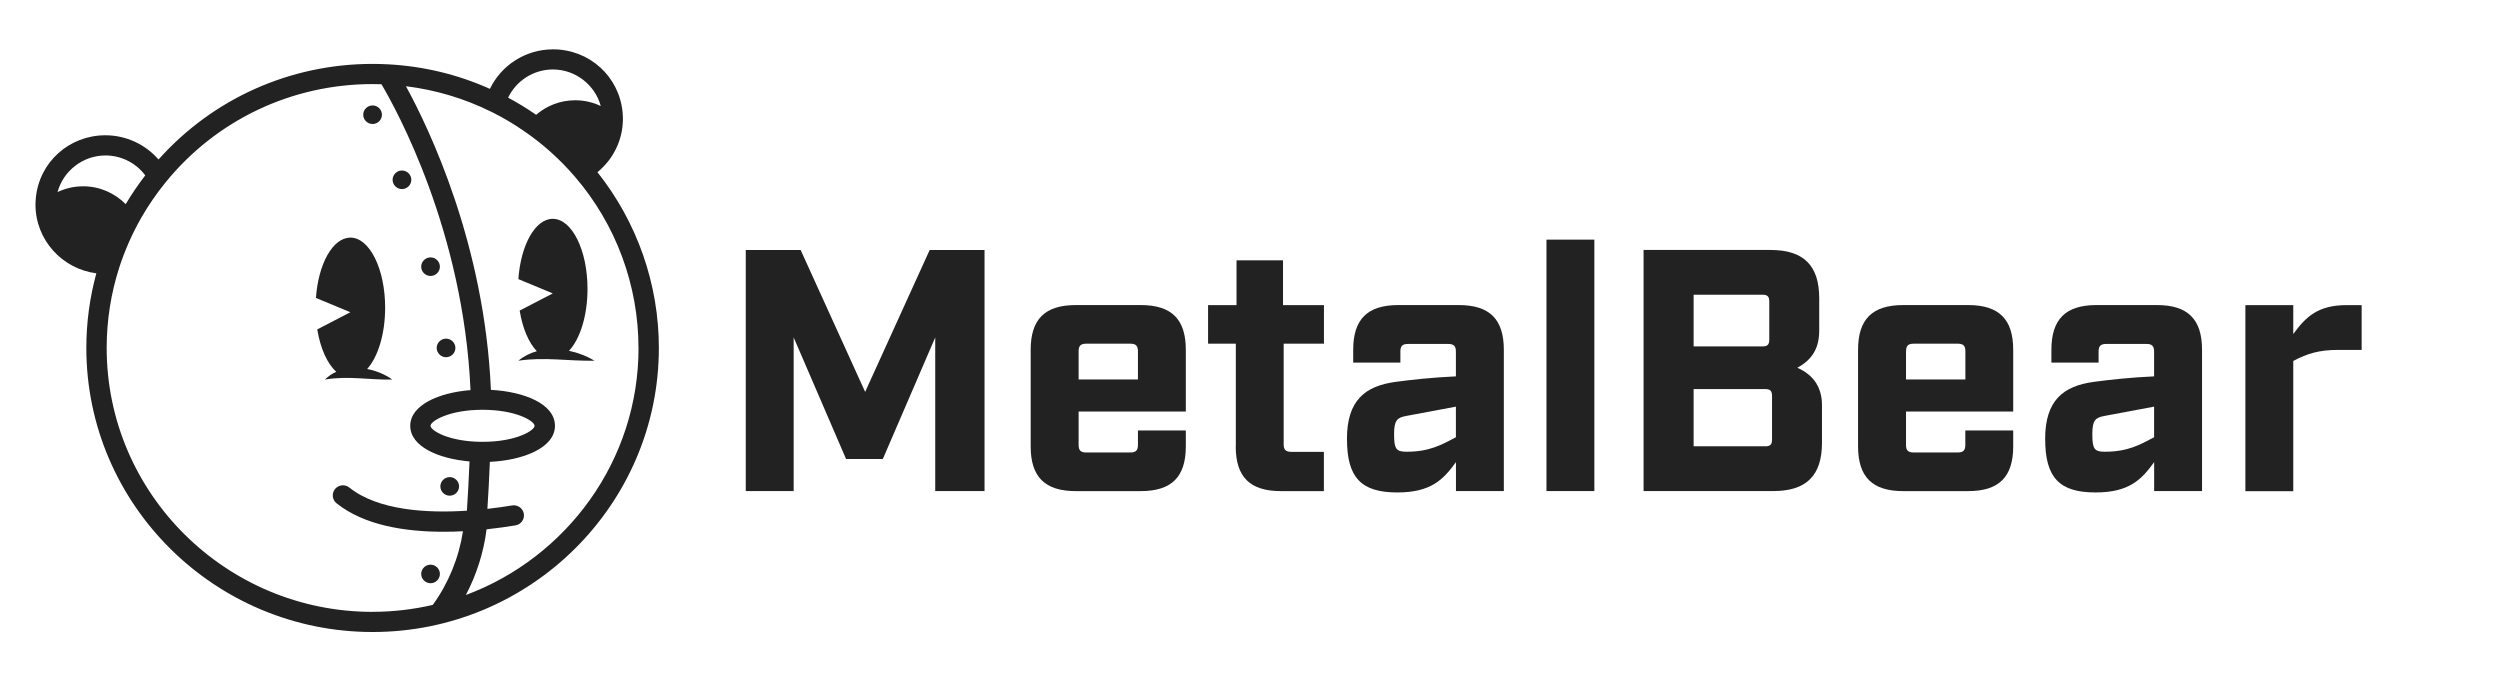
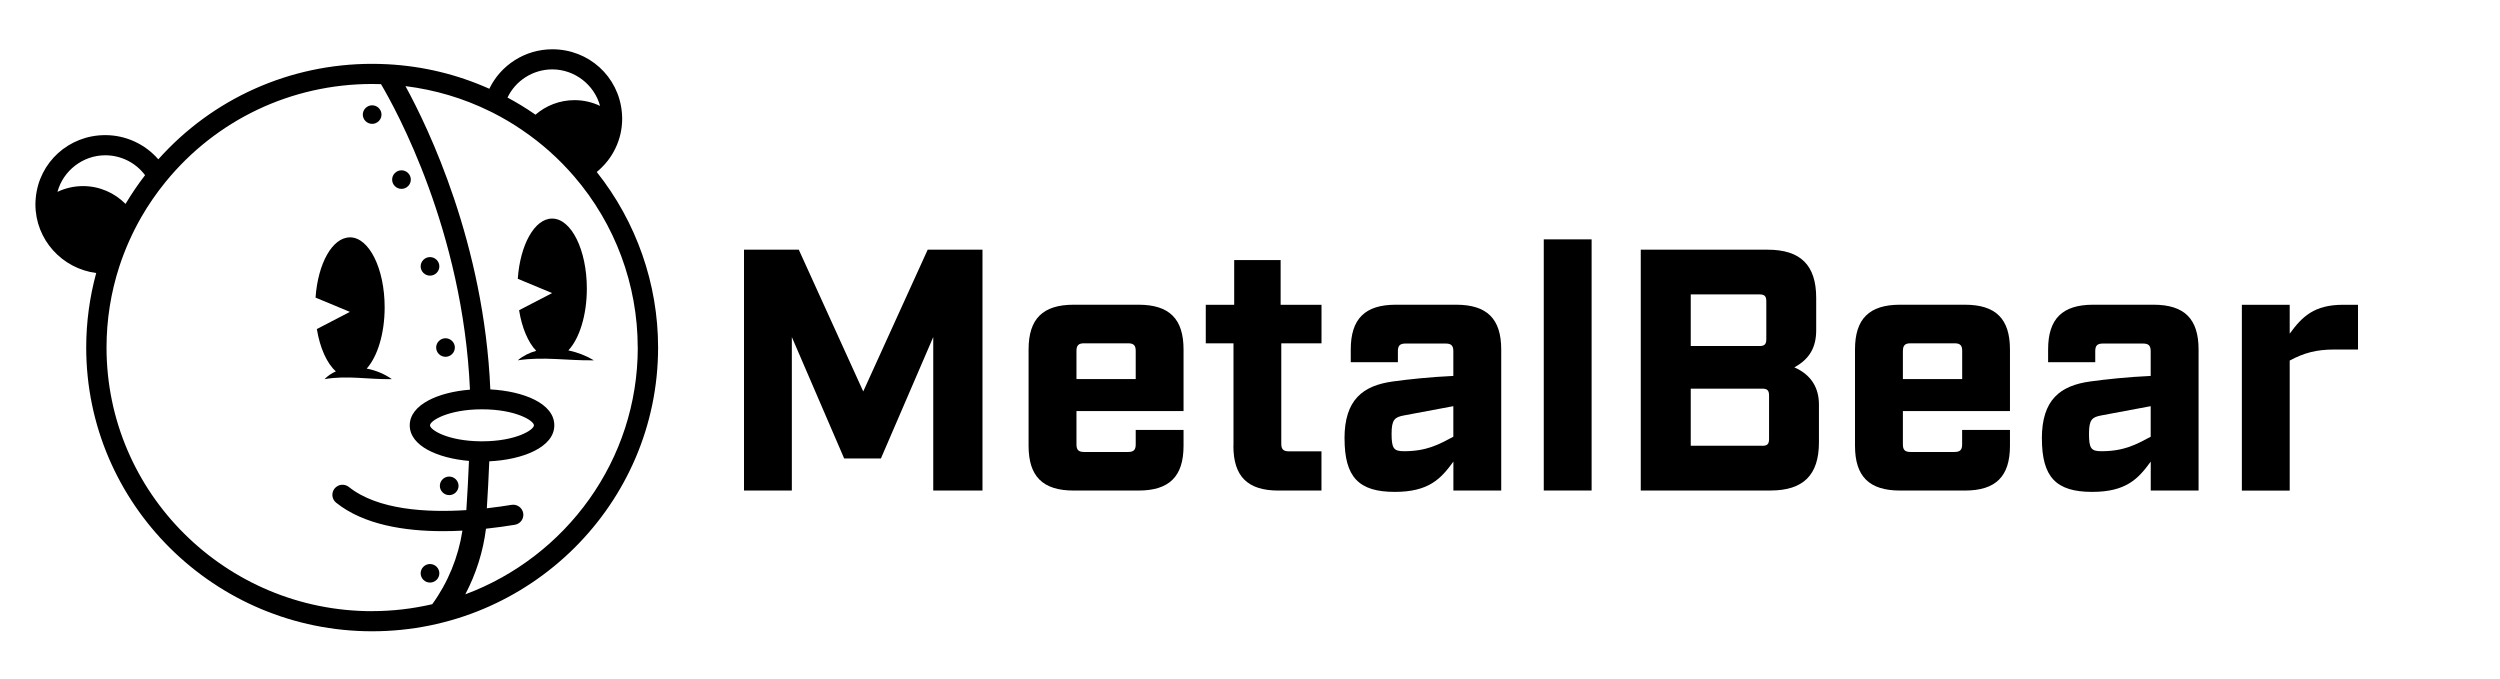
- <svg xmlns="http://www.w3.org/2000/svg" class="svg-fluid" viewBox="0 0 218 59" fill="none">
-   <path d="M65.036 21.798H69.815L75.441 34.172L81.068 21.798H85.851V42.821H81.552V29.424L76.983 40.025H73.777L69.207 29.424V42.821H65.031V21.798H65.036Z" fill="#222222" />
-   <path d="M94.056 35.884V38.797C94.056 39.279 94.239 39.456 94.72 39.456H98.564C99.049 39.456 99.228 39.274 99.228 38.797V37.536H103.404V38.919C103.404 41.594 102.163 42.825 99.468 42.825H93.811C91.116 42.825 89.875 41.594 89.875 38.919V30.508C89.875 27.833 91.116 26.601 93.811 26.601H99.468C102.163 26.601 103.404 27.833 103.404 30.508V35.884H94.051H94.056ZM94.056 30.629V33.092H99.228V30.629C99.228 30.148 99.044 29.97 98.564 29.97H94.72C94.235 29.97 94.056 30.152 94.056 30.629Z" fill="#222222" />
-   <path d="M107.764 38.919V29.97H105.344V26.606H107.825V22.7H111.879V26.606H115.448V29.97H111.936V38.741C111.936 39.222 112.119 39.4 112.6 39.4H115.443V42.825H111.691C108.996 42.825 107.755 41.594 107.755 38.919H107.764Z" fill="#222222" />
-   <path d="M117.453 38.286C117.453 34.891 119.056 33.66 121.69 33.3C123.023 33.118 124.927 32.91 126.954 32.819V30.655C126.954 30.174 126.771 29.992 126.29 29.992H122.778C122.293 29.992 122.114 30.174 122.114 30.655V31.618H117.999V30.508C117.999 27.833 119.24 26.601 121.935 26.601H127.199C129.894 26.601 131.135 27.833 131.135 30.508V42.821H126.959V40.297C125.871 41.797 124.81 42.942 121.843 42.942C118.694 42.942 117.457 41.65 117.457 38.286H117.453ZM126.954 38.134V35.459L122.625 36.27C121.839 36.421 121.564 36.63 121.564 37.861C121.564 39.153 121.747 39.391 122.652 39.391C124.648 39.391 125.709 38.789 126.95 38.13L126.954 38.134Z" fill="#222222" />
-   <path d="M134.852 20.896H139.028V42.821H134.852V20.896Z" fill="#222222" />
-   <path d="M143.325 21.797H154.399C157.273 21.797 158.636 23.15 158.636 26.003V28.825C158.636 30.239 158.12 31.318 156.727 32.068C158.238 32.727 158.876 33.902 158.876 35.311V38.615C158.876 41.468 157.513 42.821 154.639 42.821H143.32V21.797H143.325ZM153.673 30.208C154.128 30.208 154.281 30.057 154.281 29.606V26.302C154.281 25.851 154.128 25.699 153.673 25.699H147.684V30.204H153.673V30.208ZM153.918 38.919C154.372 38.919 154.521 38.767 154.521 38.316V34.531C154.521 34.08 154.368 33.928 153.918 33.928H147.684V38.914H153.918V38.919Z" fill="#222222" />
-   <path d="M166.204 35.884V38.797C166.204 39.279 166.387 39.456 166.868 39.456H170.712C171.197 39.456 171.376 39.274 171.376 38.797V37.536H175.552V38.919C175.552 41.594 174.312 42.825 171.616 42.825H165.959C163.264 42.825 162.023 41.594 162.023 38.919V30.508C162.023 27.833 163.264 26.601 165.959 26.601H171.616C174.312 26.601 175.552 27.833 175.552 30.508V35.884H166.2H166.204ZM166.204 30.629V33.092H171.381V30.629C171.381 30.148 171.197 29.97 170.717 29.97H166.872C166.387 29.97 166.208 30.152 166.208 30.629H166.204Z" fill="#222222" />
-   <path d="M178.336 38.286C178.336 34.891 179.939 33.66 182.573 33.3C183.906 33.118 185.81 32.91 187.837 32.819V30.655C187.837 30.174 187.654 29.992 187.173 29.992H183.661C183.176 29.992 182.997 30.174 182.997 30.655V31.618H178.882V30.508C178.882 27.833 180.123 26.601 182.818 26.601H188.082C190.777 26.601 192.018 27.833 192.018 30.508V42.821H187.842V40.297C186.754 41.797 185.692 42.942 182.726 42.942C179.577 42.942 178.34 41.65 178.34 38.286H178.336ZM187.837 38.134V35.459L183.508 36.27C182.722 36.421 182.451 36.63 182.451 37.861C182.451 39.153 182.634 39.391 183.539 39.391C185.535 39.391 186.597 38.789 187.837 38.13V38.134Z" fill="#222222" />
-   <path d="M195.797 26.606H199.973V29.13C201.061 27.629 202.122 26.606 204.634 26.606H205.936V30.512H203.878C202.275 30.512 201.214 30.812 199.973 31.475V42.83H195.797V26.61V26.606Z" fill="#222222" />
-   <path d="M45.197 31.46C45.673 31.056 46.226 30.788 46.811 30.625C46.107 29.895 45.563 28.625 45.316 27.082L48.201 25.586L45.202 24.338C45.408 21.367 46.669 19.081 48.201 19.081C49.874 19.081 51.231 21.816 51.231 25.191C51.231 27.532 50.578 29.564 49.618 30.589C50.418 30.757 51.19 31.061 51.844 31.455C49.531 31.496 47.474 31.11 45.197 31.455V31.46Z" fill="#222222" />
-   <path d="M30.554 20.718C32.227 20.718 33.585 23.453 33.585 26.828C33.585 29.133 32.954 31.133 32.017 32.176C32.821 32.33 33.594 32.657 34.211 33.097C32.14 33.138 30.362 32.752 28.337 33.097C28.625 32.802 28.963 32.58 29.325 32.421C28.543 31.723 27.935 30.38 27.665 28.724L30.549 27.227L27.551 25.98C27.757 23.009 29.018 20.723 30.549 20.723L30.554 20.718Z" fill="#222222" />
-   <path d="M3.094 17.842C3.094 17.661 3.104 17.475 3.122 17.293C3.405 14.159 6.015 11.796 9.192 11.796C10.989 11.796 12.675 12.585 13.823 13.909C18.563 8.598 25.3 5.572 32.491 5.572C32.911 5.572 33.346 5.586 33.825 5.608C36.929 5.772 39.914 6.493 42.721 7.749C43.713 5.676 45.847 4.302 48.22 4.302C51.397 4.302 54.002 6.665 54.29 9.804C54.304 9.981 54.317 10.167 54.317 10.349C54.317 10.512 54.313 10.68 54.299 10.802C54.294 10.902 54.285 10.997 54.272 11.102C54.24 11.338 54.208 11.519 54.171 11.678C54.148 11.782 54.121 11.877 54.098 11.968C54.066 12.081 54.034 12.186 53.997 12.29C53.915 12.53 53.819 12.766 53.719 12.966C53.678 13.052 53.632 13.138 53.581 13.229C53.38 13.605 53.129 13.964 52.846 14.286L52.813 14.322C52.782 14.358 52.754 14.39 52.722 14.422C52.594 14.563 52.452 14.703 52.32 14.821L52.123 14.994C52.123 14.994 52.105 15.007 52.096 15.012C55.556 19.366 57.453 24.769 57.453 30.339C57.453 43.997 46.254 55.111 32.491 55.111C18.727 55.111 7.528 43.997 7.528 30.339C7.528 28.13 7.825 25.948 8.401 23.834C5.412 23.449 3.094 20.913 3.094 17.842ZM52.388 9.251C51.895 7.414 50.185 6.057 48.215 6.057C46.528 6.057 45.011 7.042 44.307 8.516C45.111 8.947 45.888 9.419 46.62 9.922C46.661 9.954 46.702 9.986 46.748 10.013C47.662 9.224 48.85 8.743 50.158 8.743C50.958 8.743 51.712 8.924 52.388 9.246V9.251ZM55.675 30.339C55.675 24.864 53.705 19.557 50.126 15.402C48.805 13.869 47.292 12.512 45.614 11.374C44.791 10.807 43.909 10.285 42.995 9.822L42.807 9.732C40.467 8.575 37.98 7.84 35.398 7.518C37.414 11.201 42.259 21.281 42.807 33.995C45.692 34.149 48.393 35.215 48.393 37.13C48.393 39.044 45.632 40.137 42.716 40.273C42.661 41.661 42.588 43.036 42.501 44.374C43.338 44.279 44.074 44.17 44.654 44.074C45.134 43.993 45.596 44.315 45.678 44.796C45.76 45.276 45.436 45.73 44.951 45.812C44.211 45.934 43.352 46.057 42.428 46.157C42.181 48.148 41.56 50.103 40.623 51.886C49.408 48.611 55.68 40.187 55.68 30.339H55.675ZM42.081 38.527C45.029 38.527 46.615 37.533 46.615 37.13C46.615 36.726 45.025 35.733 42.081 35.733H42.049C39.123 35.742 37.542 36.726 37.542 37.13C37.542 37.533 39.1 38.504 41.98 38.527H42.081ZM32.491 53.351C34.296 53.351 36.052 53.138 37.738 52.747C39.11 50.856 40.019 48.629 40.371 46.324C39.813 46.356 39.238 46.37 38.662 46.37C35.306 46.37 31.746 45.807 29.346 43.884C28.966 43.58 28.907 43.027 29.213 42.645C29.52 42.269 30.077 42.206 30.461 42.514C32.98 44.528 37.277 44.755 40.714 44.533C40.805 43.131 40.883 41.693 40.943 40.237C38.232 40.001 35.773 38.94 35.773 37.13C35.773 35.32 38.278 34.231 41.029 34.018C40.417 20.128 34.548 9.514 33.263 7.346C32.998 7.337 32.738 7.332 32.491 7.332C25.447 7.332 18.869 10.453 14.444 15.896C13.663 16.853 12.954 17.883 12.337 18.954C11.546 20.337 10.902 21.789 10.417 23.272C9.677 25.554 9.302 27.93 9.302 30.344C9.302 43.031 19.706 53.355 32.491 53.355V53.351ZM7.249 16.245C8.708 16.245 10.015 16.849 10.961 17.801C11.478 16.935 12.049 16.091 12.666 15.293C11.857 14.209 10.573 13.556 9.192 13.556C7.222 13.556 5.512 14.912 5.019 16.749C5.695 16.427 6.45 16.245 7.249 16.245Z" fill="#222222" />
-   <path d="M31.913 10.575C31.593 10.258 31.593 9.75 31.913 9.432C32.233 9.115 32.745 9.115 33.065 9.432C33.384 9.75 33.384 10.258 33.065 10.575C32.745 10.893 32.233 10.893 31.913 10.575Z" fill="#222222" />
-   <path d="M35.627 15.107C35.947 15.424 35.947 15.932 35.627 16.25C35.307 16.567 34.795 16.567 34.475 16.25C34.155 15.932 34.155 15.424 34.475 15.107C34.795 14.789 35.307 14.789 35.627 15.107Z" fill="#222222" />
-   <path d="M38.119 22.683C38.439 23 38.439 23.508 38.119 23.826C37.799 24.143 37.288 24.143 36.968 23.826C36.648 23.508 36.648 23 36.968 22.683C37.288 22.365 37.799 22.365 38.119 22.683Z" fill="#222222" />
-   <path d="M39.471 29.768C39.791 30.085 39.791 30.593 39.471 30.911C39.151 31.228 38.639 31.228 38.319 30.911C37.999 30.593 37.999 30.085 38.319 29.768C38.639 29.45 39.151 29.45 39.471 29.768Z" fill="#222222" />
-   <path d="M39.791 41.842C40.111 42.16 40.111 42.668 39.791 42.986C39.471 43.303 38.959 43.303 38.639 42.986C38.319 42.668 38.319 42.16 38.639 41.842C38.959 41.525 39.471 41.525 39.791 41.842Z" fill="#222222" />
-   <path d="M38.119 49.477C38.439 49.794 38.439 50.302 38.119 50.62C37.799 50.937 37.288 50.937 36.968 50.62C36.648 50.302 36.648 49.794 36.968 49.477C37.288 49.159 37.799 49.159 38.119 49.477Z" fill="#222222" />
+ <svg xmlns="http://www.w3.org/2000/svg" width="291" height="79" viewBox="0 0 291 79" fill="none">
+   <path d="M86.607 29.065H92.979L100.481 45.564L107.983 29.065H114.361V57.096H108.63V39.234L102.537 53.368H98.262L92.17 39.234V57.096H86.602V29.065H86.607Z" fill="black" />
+   <path d="M125.301 47.845V51.73C125.301 52.372 125.545 52.609 126.186 52.609H131.312C131.958 52.609 132.197 52.366 132.197 51.73V50.048H137.765V51.892C137.765 55.459 136.111 57.1 132.517 57.1H124.974C121.381 57.1 119.727 55.459 119.727 51.892V40.677C119.727 37.111 121.381 35.469 124.974 35.469H132.517C136.111 35.469 137.765 37.111 137.765 40.677V47.845H125.295H125.301ZM125.301 40.839V44.123H132.197V40.839C132.197 40.197 131.952 39.96 131.312 39.96H126.186C125.539 39.96 125.301 40.203 125.301 40.839Z" fill="black" />
+   <path d="M143.578 51.893V39.962H140.352V35.476H143.66V30.268H149.065V35.476H153.824V39.962H149.141V51.656C149.141 52.298 149.385 52.535 150.026 52.535H153.818V57.102H148.815C145.221 57.102 143.567 55.46 143.567 51.893H143.578Z" fill="black" />
+   <path d="M156.5 51.048C156.5 46.522 158.638 44.88 162.15 44.4C163.926 44.157 166.466 43.88 169.168 43.758V40.874C169.168 40.232 168.924 39.989 168.283 39.989H163.6C162.954 39.989 162.715 40.232 162.715 40.874V42.157H157.228V40.677C157.228 37.111 158.882 35.469 162.476 35.469H169.495C173.088 35.469 174.742 37.111 174.742 40.677V57.094H169.174V53.73C167.724 55.73 166.309 57.256 162.354 57.256C158.154 57.256 156.506 55.534 156.506 51.048H156.5ZM169.168 50.846V47.279L163.396 48.36C162.348 48.562 161.981 48.84 161.981 50.481C161.981 52.204 162.226 52.522 163.431 52.522C166.093 52.522 167.508 51.718 169.163 50.84L169.168 50.846Z" fill="black" />
+   <path d="M179.695 27.862H185.264V57.096H179.695V27.862Z" fill="black" />
+   <path d="M190.99 29.064H205.755C209.588 29.064 211.405 30.868 211.405 34.672V38.435C211.405 40.32 210.718 41.759 208.86 42.759C210.875 43.638 211.725 45.204 211.725 47.083V51.488C211.725 55.292 209.908 57.095 206.076 57.095H190.984V29.064H190.99ZM204.788 40.279C205.394 40.279 205.598 40.077 205.598 39.476V35.071C205.598 34.469 205.394 34.267 204.788 34.267H196.803V40.273H204.788V40.279ZM205.115 51.893C205.72 51.893 205.918 51.69 205.918 51.089V46.042C205.918 45.441 205.715 45.239 205.115 45.239H196.803V51.887H205.115V51.893Z" fill="black" />
+   <path d="M221.496 47.845V51.73C221.496 52.372 221.741 52.609 222.381 52.609H227.507C228.153 52.609 228.392 52.366 228.392 51.73V50.048H233.96V51.892C233.96 55.459 232.306 57.1 228.713 57.1H221.17C217.576 57.1 215.922 55.459 215.922 51.892V40.677C215.922 37.111 217.576 35.469 221.17 35.469H228.713C232.306 35.469 233.96 37.111 233.96 40.677V47.845H221.49H221.496ZM221.496 40.839V44.123H228.398V40.839C228.398 40.197 228.153 39.96 227.513 39.96H222.387C221.741 39.96 221.502 40.203 221.502 40.839H221.496Z" fill="black" />
+   <path d="M237.672 51.048C237.672 46.522 239.809 44.88 243.322 44.4C245.098 44.157 247.638 43.88 250.34 43.758V40.874C250.34 40.232 250.096 39.989 249.455 39.989H244.772C244.125 39.989 243.887 40.232 243.887 40.874V42.157H238.4V40.677C238.4 37.111 240.054 35.469 243.648 35.469H250.666C254.26 35.469 255.914 37.111 255.914 40.677V57.094H250.346V53.73C248.896 55.73 247.48 57.256 243.526 57.256C239.326 57.256 237.678 55.534 237.678 51.048H237.672ZM250.34 50.846V47.279L244.568 48.36C243.52 48.562 243.159 48.84 243.159 50.481C243.159 52.204 243.403 52.522 244.609 52.522C247.271 52.522 248.686 51.718 250.34 50.84V50.846Z" fill="black" />
+   <path d="M260.953 35.476H266.521V38.84C267.972 36.84 269.387 35.476 272.736 35.476H274.472V40.684H271.728C269.591 40.684 268.176 41.083 266.521 41.967V57.107H260.953V35.481V35.476Z" fill="black" />
+   <path d="M60.263 41.947C60.897 41.408 61.635 41.052 62.415 40.834C61.476 39.86 60.751 38.167 60.422 36.11L64.267 34.114L60.269 32.451C60.544 28.49 62.226 25.441 64.267 25.441C66.498 25.441 68.308 29.088 68.308 33.588C68.308 36.709 67.437 39.419 66.157 40.785C67.224 41.009 68.254 41.414 69.125 41.941C66.041 41.995 63.298 41.481 60.263 41.941V41.947Z" fill="black" />
+   <path d="M40.734 27.625C42.964 27.625 44.774 31.272 44.774 35.772C44.774 38.844 43.933 41.511 42.684 42.903C43.757 43.108 44.787 43.544 45.609 44.13C42.849 44.185 40.478 43.671 37.778 44.13C38.162 43.737 38.613 43.441 39.094 43.229C38.052 42.298 37.241 40.508 36.882 38.3L40.727 36.304L36.729 34.641C37.004 30.679 38.686 27.631 40.727 27.631L40.734 27.625Z" fill="black" />
+   <path d="M4.123 23.79C4.123 23.548 4.135 23.3 4.16 23.058C4.538 18.879 8.018 15.728 12.254 15.728C14.649 15.728 16.898 16.78 18.428 18.546C24.748 11.464 33.731 7.43 43.318 7.43C43.879 7.43 44.458 7.448 45.098 7.478C49.236 7.696 53.216 8.658 56.958 10.333C58.281 7.569 61.127 5.736 64.29 5.736C68.526 5.736 72 8.887 72.384 13.073C72.402 13.309 72.421 13.556 72.421 13.799C72.421 14.016 72.415 14.24 72.396 14.403C72.39 14.536 72.378 14.663 72.36 14.803C72.317 15.117 72.274 15.359 72.226 15.571C72.195 15.71 72.159 15.837 72.128 15.958C72.085 16.109 72.043 16.248 71.994 16.387C71.884 16.708 71.756 17.022 71.622 17.288C71.567 17.403 71.506 17.518 71.439 17.639C71.171 18.141 70.836 18.619 70.458 19.048L70.415 19.097C70.373 19.145 70.336 19.187 70.293 19.23C70.123 19.417 69.934 19.605 69.757 19.762L69.495 19.992C69.495 19.992 69.471 20.01 69.459 20.016C74.072 25.822 76.602 33.025 76.602 40.453C76.602 58.663 61.669 73.481 43.318 73.481C24.967 73.481 10.035 58.663 10.035 40.453C10.035 37.507 10.431 34.598 11.199 31.779C7.213 31.265 4.123 27.884 4.123 23.79ZM69.849 12.335C69.19 9.885 66.911 8.077 64.284 8.077C62.035 8.077 60.012 9.389 59.073 11.355C60.146 11.93 61.182 12.559 62.157 13.23C62.212 13.272 62.267 13.315 62.328 13.351C63.547 12.299 65.131 11.657 66.874 11.657C67.941 11.657 68.947 11.899 69.849 12.329V12.335ZM74.231 40.453C74.231 33.152 71.604 26.076 66.832 20.536C65.07 18.492 63.053 16.683 60.816 15.165C59.719 14.409 58.543 13.714 57.324 13.097L57.074 12.976C53.954 11.434 50.638 10.454 47.195 10.024C49.882 14.935 56.343 28.374 57.074 45.327C60.92 45.533 64.522 46.954 64.522 49.507C64.522 52.059 60.841 53.516 56.952 53.698C56.879 55.549 56.782 57.381 56.666 59.165C57.781 59.038 58.762 58.893 59.536 58.766C60.176 58.657 60.792 59.087 60.902 59.728C61.011 60.369 60.579 60.974 59.932 61.083C58.945 61.246 57.799 61.409 56.568 61.542C56.239 64.197 55.41 66.804 54.161 69.181C65.875 64.814 74.237 53.583 74.237 40.453H74.231ZM56.105 51.369C60.036 51.369 62.151 50.045 62.151 49.507C62.151 48.968 60.03 47.644 56.105 47.644H56.062C52.162 47.656 50.053 48.968 50.053 49.507C50.053 50.045 52.131 51.339 55.971 51.369H56.105ZM43.318 71.135C45.726 71.135 48.066 70.85 50.315 70.33C52.144 67.808 53.356 64.838 53.826 61.766C53.082 61.808 52.314 61.827 51.546 61.827C47.073 61.827 42.325 61.077 39.125 58.512C38.619 58.107 38.54 57.369 38.948 56.861C39.357 56.359 40.1 56.274 40.612 56.686C43.971 59.371 49.7 59.673 54.283 59.377C54.405 57.508 54.508 55.591 54.587 53.65C50.973 53.335 47.694 51.92 47.694 49.507C47.694 47.093 51.034 45.642 54.703 45.358C53.887 26.838 46.061 12.686 44.348 9.795C43.995 9.783 43.648 9.776 43.318 9.776C33.926 9.776 25.156 13.938 19.256 21.195C18.214 22.471 17.27 23.844 16.447 25.272C15.392 27.116 14.533 29.052 13.887 31.029C12.9 34.072 12.4 37.241 12.4 40.459C12.4 57.375 26.271 71.141 43.318 71.141V71.135ZM9.663 21.661C11.608 21.661 13.351 22.465 14.612 23.735C15.301 22.58 16.063 21.455 16.886 20.391C15.807 18.945 14.094 18.075 12.254 18.075C9.627 18.075 7.347 19.883 6.689 22.332C7.591 21.903 8.597 21.661 9.663 21.661Z" fill="black" />
+   <path d="M42.55 14.1C42.124 13.676 42.124 12.999 42.55 12.575C42.977 12.152 43.66 12.152 44.086 12.575C44.513 12.999 44.513 13.676 44.086 14.1C43.66 14.523 42.977 14.523 42.55 14.1Z" fill="black" />
+   <path d="M47.5 20.143C47.927 20.566 47.927 21.244 47.5 21.667C47.074 22.09 46.391 22.09 45.965 21.667C45.538 21.244 45.538 20.566 45.965 20.143C46.391 19.719 47.074 19.719 47.5 20.143Z" fill="black" />
+   <path d="M50.821 30.243C51.247 30.667 51.247 31.344 50.821 31.767C50.394 32.191 49.711 32.191 49.285 31.767C48.858 31.344 48.858 30.667 49.285 30.243C49.711 29.82 50.394 29.82 50.821 30.243Z" fill="black" />
+   <path d="M52.625 39.691C53.052 40.114 53.052 40.791 52.625 41.215C52.199 41.638 51.516 41.638 51.09 41.215C50.663 40.791 50.663 40.114 51.09 39.691C51.516 39.267 52.199 39.267 52.625 39.691Z" fill="black" />
+   <path d="M53.055 55.79C53.482 56.214 53.482 56.891 53.055 57.314C52.628 57.738 51.946 57.738 51.519 57.314C51.093 56.891 51.093 56.214 51.519 55.79C51.946 55.367 52.628 55.367 53.055 55.79Z" fill="black" />
+   <path d="M50.821 65.97C51.247 66.393 51.247 67.071 50.821 67.494C50.394 67.917 49.711 67.917 49.285 67.494C48.858 67.071 48.858 66.393 49.285 65.97C49.711 65.546 50.394 65.546 50.821 65.97Z" fill="black" />
</svg>
